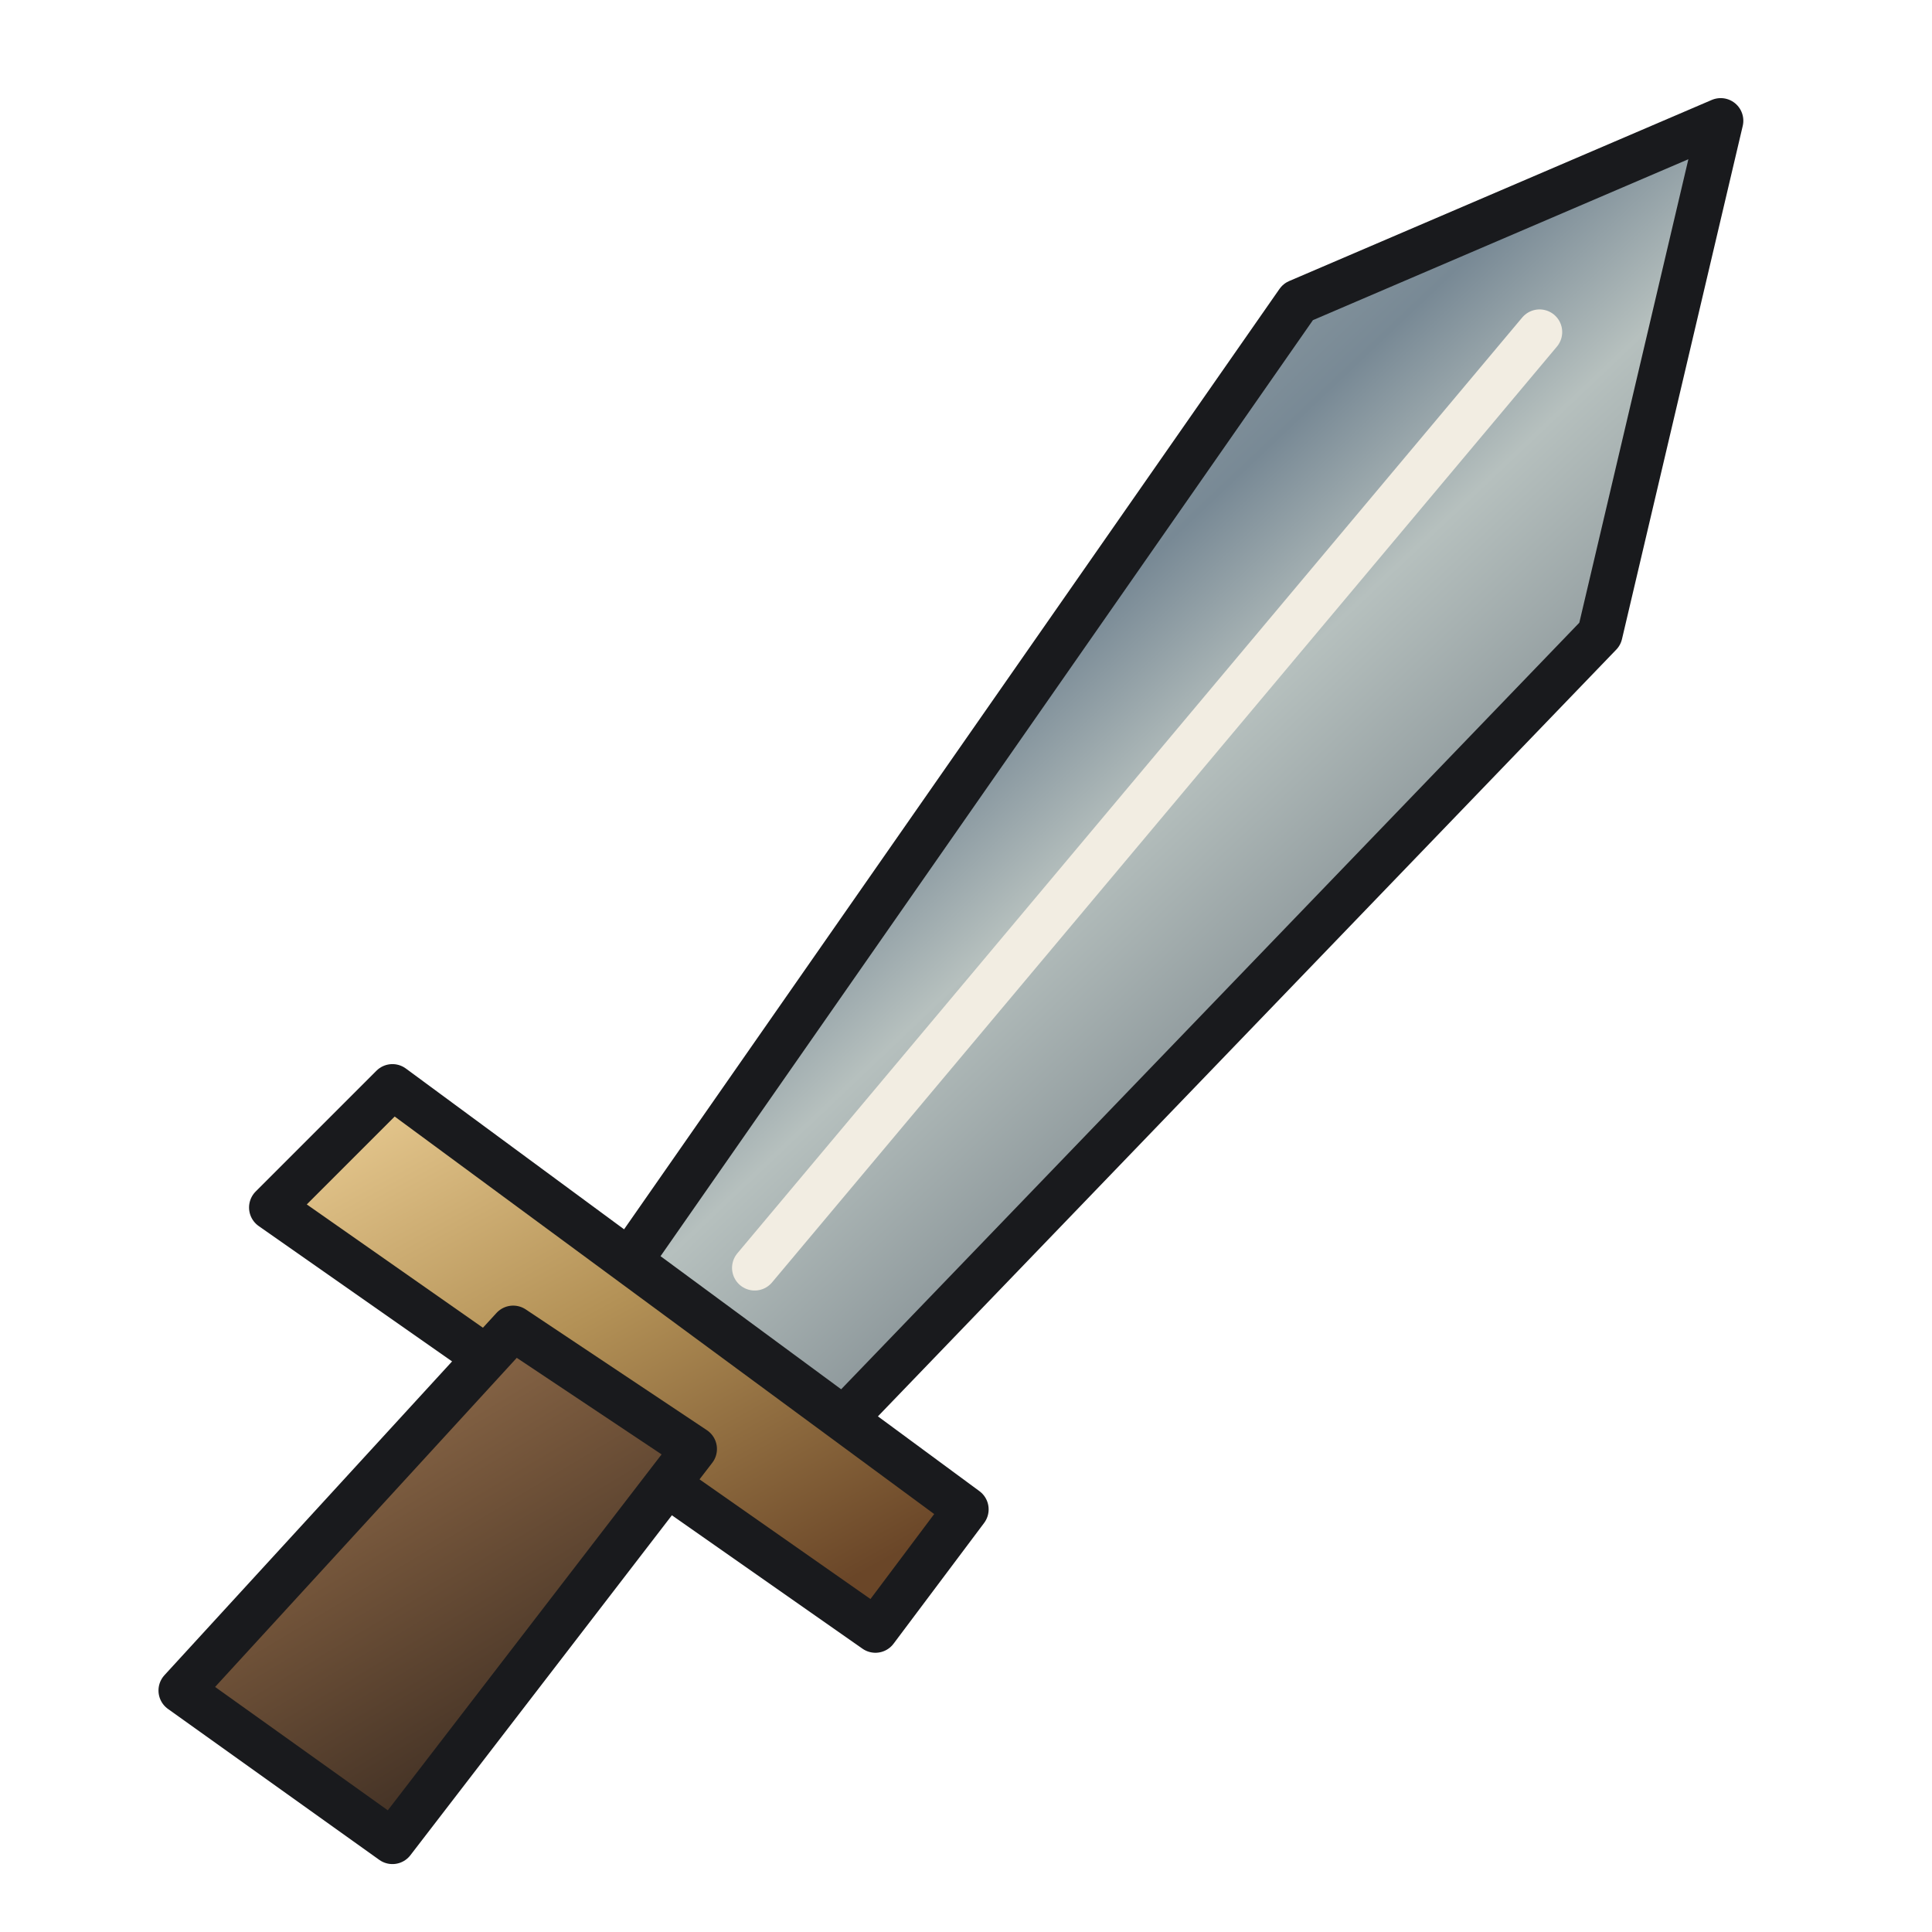
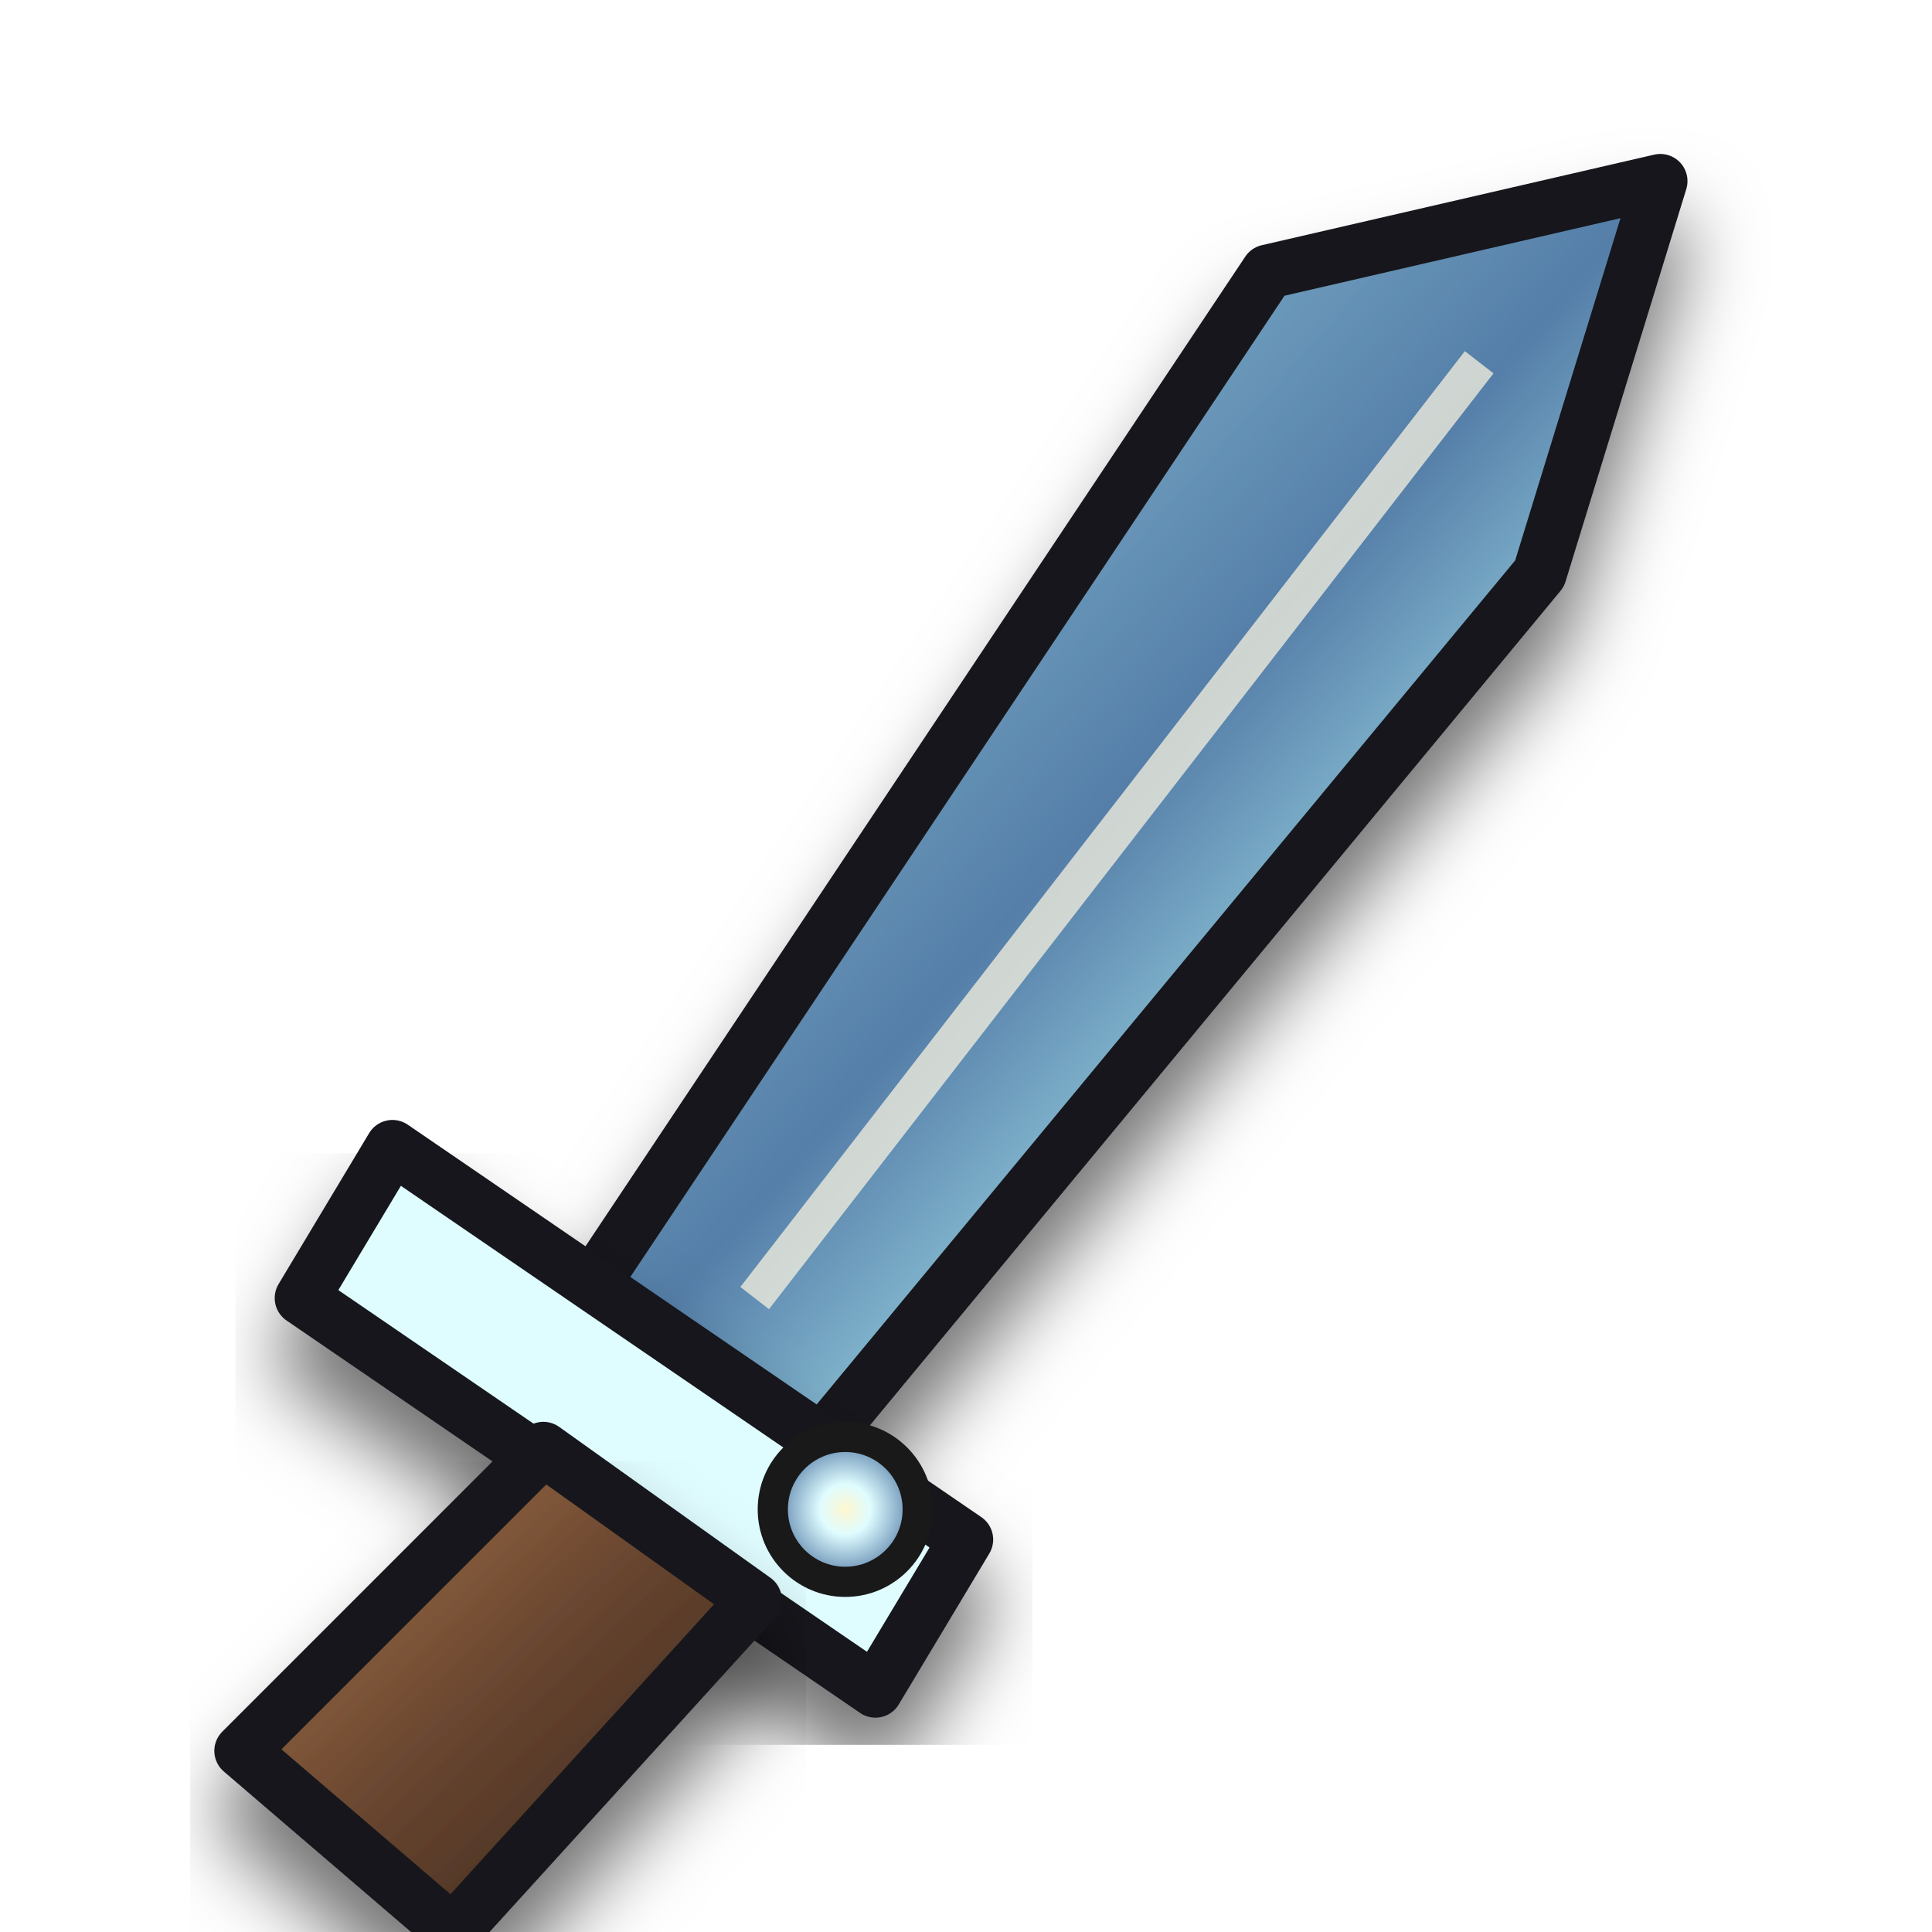
<svg xmlns="http://www.w3.org/2000/svg" viewBox="0 0 64 64" role="img">
  <defs>
-     <linearGradient id="metal" x2=".8" y2="1">
-       <stop stop-color="#d1d5cb" />
-       <stop offset=".44" stop-color="#788995" />
-       <stop offset=".55" stop-color="#b6c0be" />
-       <stop offset="1" stop-color="#394553" />
+     <linearGradient id="metal" x1="0" y1="0" x2="1" y2="1">
+       <stop stop-color="#a9e7ef" />
+       <stop offset=".5" stop-color="#557ea8" />
+       <stop offset=".72" stop-color="#a9e7ef" />
+       <stop offset="1" stop-color="#252a2d" />
    </linearGradient>
-     <linearGradient id="gold" x2=".7" y2="1">
-       <stop stop-color="#f0d39a" />
-       <stop offset=".5" stop-color="#b39156" />
-       <stop offset="1" stop-color="#6a4628" />
+     <linearGradient id="wood" x1="0" y1="0" x2="1" y2="1">
+       <stop stop-color="#b17b4e" />
+       <stop offset=".5" stop-color="#68452f" />
+       <stop offset="1" stop-color="#2f2019" />
    </linearGradient>
-     <linearGradient id="leather" x2=".6" y2="1">
-       <stop stop-color="#a57e58" />
-       <stop offset=".5" stop-color="#715339" />
-       <stop offset="1" stop-color="#372920" />
-     </linearGradient>
-     <linearGradient id="cloth" x2="1" y2="1">
-       <stop stop-color="#76bacc" />
-       <stop offset="1" stop-color="#252b30" />
-     </linearGradient>
-     <linearGradient id="gem" x2="1" y2="1">
-       <stop stop-color="#eff2d8" />
-       <stop offset=".3" stop-color="#76bacc" />
-       <stop offset="1" stop-color="#243e43" />
-     </linearGradient>
-     <linearGradient id="bone" x2="1" y2="1">
-       <stop stop-color="#f0e2ba" />
-       <stop offset="1" stop-color="#958363" />
-     </linearGradient>
-     <linearGradient id="leaf" x2="1" y2="1">
-       <stop stop-color="#a4b47c" />
-       <stop offset="1" stop-color="#3d5540" />
-     </linearGradient>
+     <radialGradient id="gem">
+       <stop stop-color="#fff7d1" />
+       <stop offset=".35" stop-color="#dffcff" />
+       <stop offset="1" stop-color="#557ea8" />
+     </radialGradient>
+     <filter id="sh">
+       <feDropShadow dx="0" dy="2" stdDeviation="1.3" flood-color="#000" flood-opacity=".55" />
+     </filter>
  </defs>
-   <g fill="url(#metal)" stroke="#191a1d" stroke-width="1.5" stroke-linejoin="round" stroke-linecap="round">
-     <path d="m20 43 23-33 14-6-4 17-26 27Z" />
-     <path d="m25 42 26-31" fill="none" stroke="#f2ede2" />
-     <path d="m13 36 19 14-3 4-20-14Z" fill="url(#gold)" />
-     <path d="m17 44 6 4-10 13-7-5Z" fill="url(#leather)" />
+   <g>
+     <path d="M18 45 L42 9 L55 6 L51 19 L27 48 Z" fill="url(#metal)" stroke="#17191b" stroke-width="1.8" stroke-linejoin="round" stroke-linecap="round" filter="url(#sh)" />
+     <path d="M25 43 L49 12" fill="none" stroke="#f7f1df" stroke-width="1.2" opacity=".75" />
+     <path d="M13 38 L32 51 L29 56 L10 43 Z" fill="#dffcff" stroke="#17191b" stroke-width="1.8" stroke-linejoin="round" stroke-linecap="round" filter="url(#sh)" />
+     <path d="M18 48 L25 53 L15 64 L8 58 Z" fill="url(#wood)" stroke="#17191b" stroke-width="1.8" stroke-linejoin="round" stroke-linecap="round" filter="url(#sh)" />
+     <circle cx="28" cy="50" r="2.4" fill="url(#gem)" stroke="#191919" />
  </g>
</svg>
